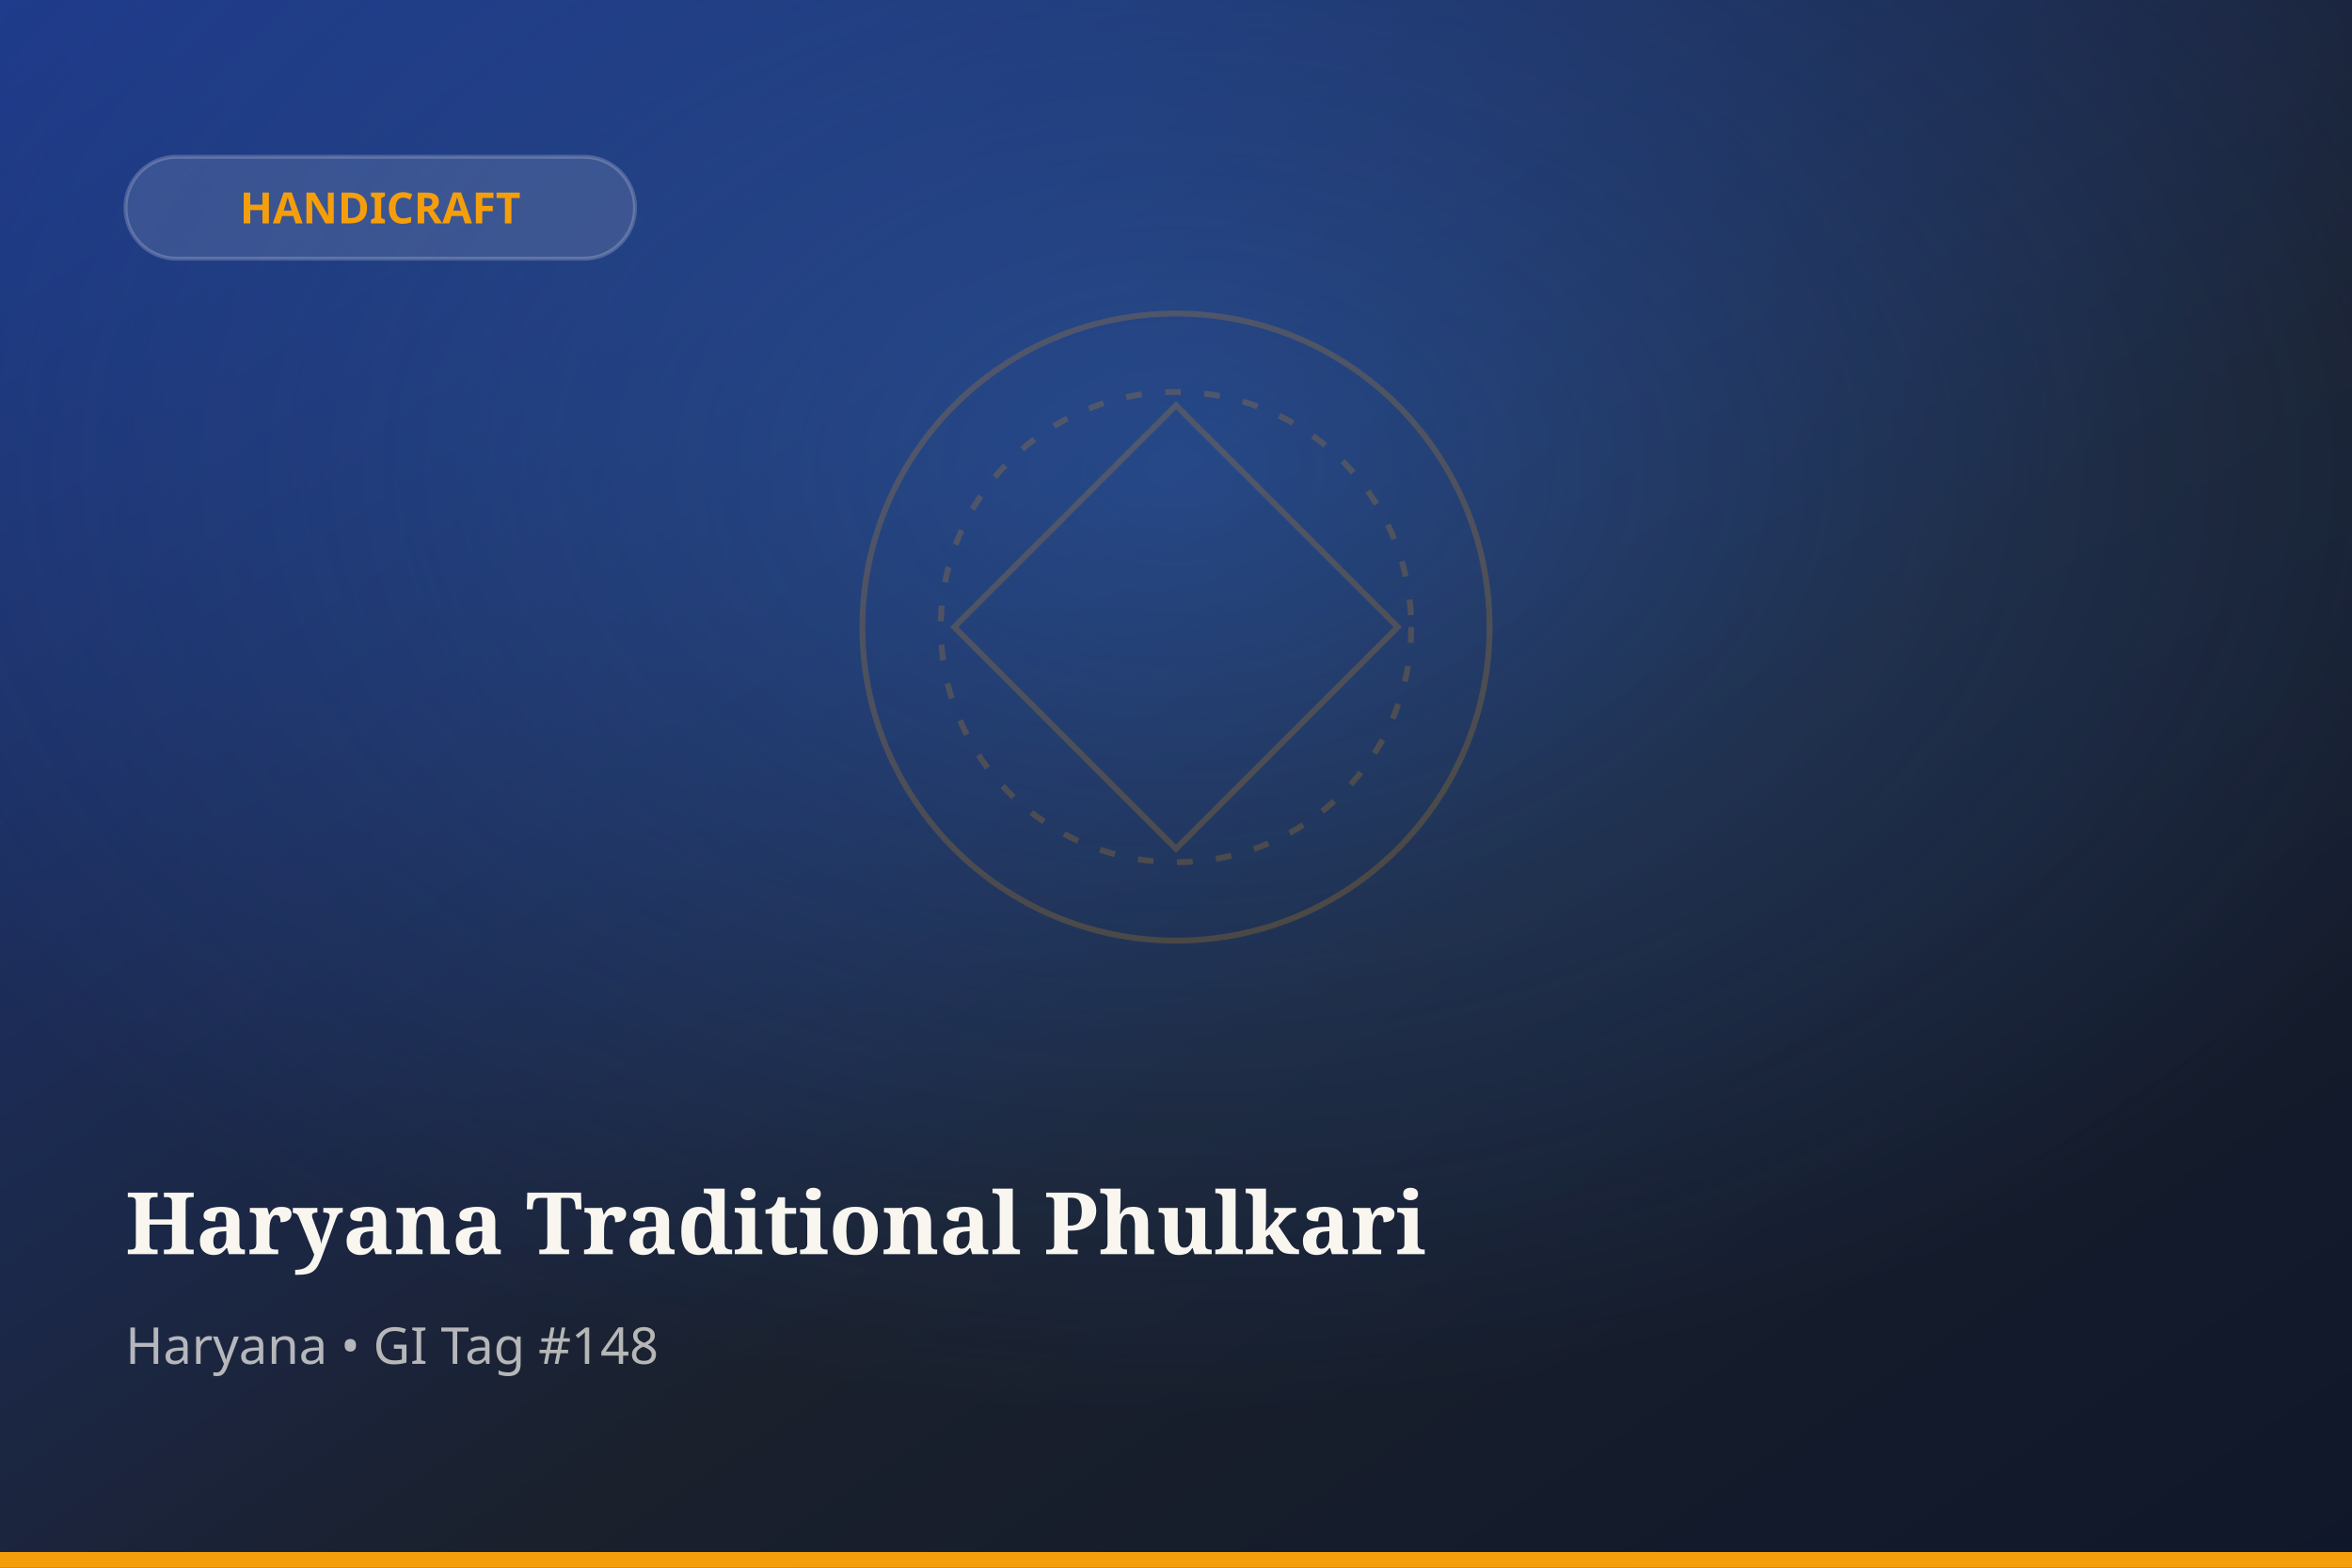
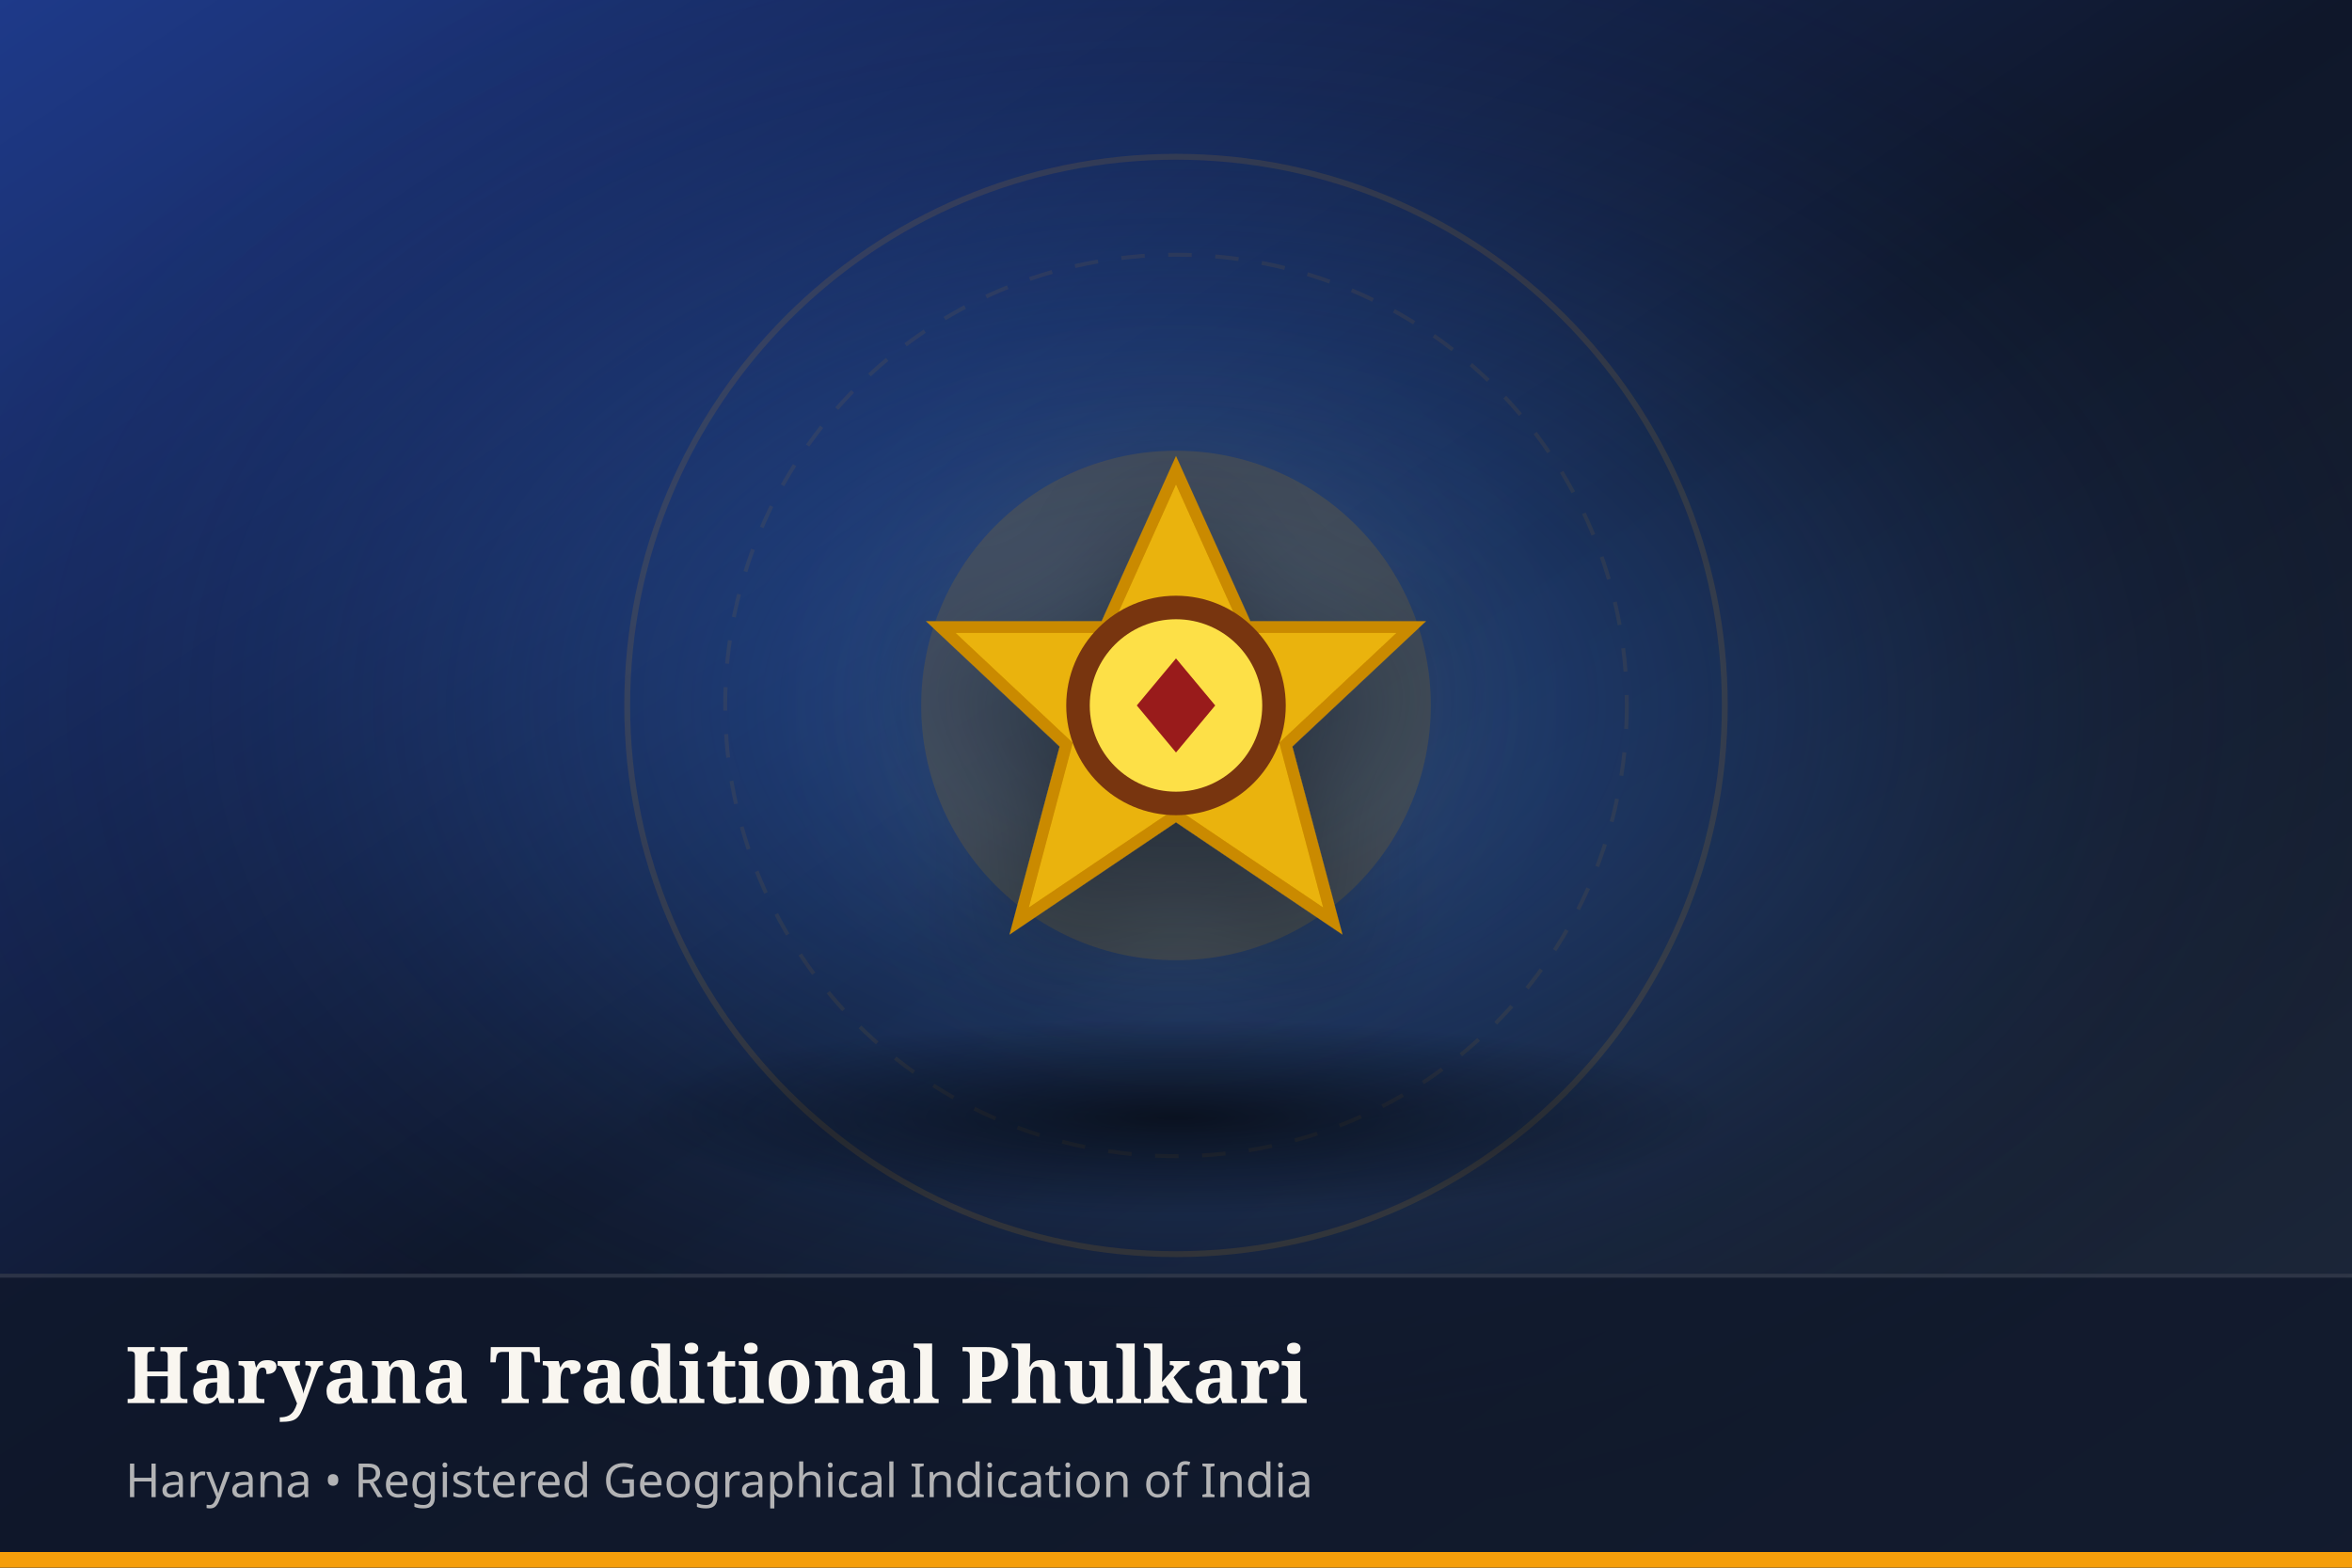
<svg xmlns="http://www.w3.org/2000/svg" width="600" height="400" viewBox="0 0 600 400">
  <defs>
    <linearGradient id="bgGrad_haryana-traditional-phulkari" x1="0%" y1="0%" x2="100%" y2="100%">
      <stop offset="0%" stop-color="#1E3A8A" />
-       <stop offset="60%" stop-color="#1A202C" />
-       <stop offset="100%" stop-color="#0F172A" />
+       <stop offset="50%" stop-color="#0F172A" />
+       <stop offset="100%" stop-color="#1E293B" />
    </linearGradient>
-     <radialGradient id="glowGrad_haryana-traditional-phulkari" cx="50%" cy="30%" r="60%">
-       <stop offset="0%" stop-color="#3B82F6" stop-opacity="0.35" />
-       <stop offset="100%" stop-color="#3B82F6" stop-opacity="0" />
+     <radialGradient id="spotlight_haryana-traditional-phulkari" cx="50%" cy="45%" r="55%">
+       <stop offset="0%" stop-color="#3B82F6" stop-opacity="0.45" />
+       <stop offset="60%" stop-color="#3B82F6" stop-opacity="0.1" />
+       <stop offset="100%" stop-color="#000000" stop-opacity="0" />
+     </radialGradient>
+     <radialGradient id="floorShadow_haryana-traditional-phulkari" cx="50%" cy="50%" r="50%">
+       <stop offset="0%" stop-color="rgba(0,0,0,0.6)" />
+       <stop offset="100%" stop-color="rgba(0,0,0,0)" />
    </radialGradient>
  </defs>
  <rect width="100%" height="100%" fill="url(#bgGrad_haryana-traditional-phulkari)" />
-   <rect width="100%" height="100%" fill="url(#glowGrad_haryana-traditional-phulkari)" />
-   <g transform="translate(300, 160)" stroke="#F59E0B" stroke-opacity="0.2" fill="none" stroke-width="1.5">
-     <circle r="80" />
-     <circle r="60" stroke-dasharray="4,6" />
-     <rect x="-40" y="-40" width="80" height="80" transform="rotate(45)" />
+   <rect width="100%" height="100%" fill="url(#spotlight_haryana-traditional-phulkari)" />
+   <circle cx="300" cy="180" r="140" fill="none" stroke="#F59E0B" stroke-opacity="0.12" stroke-width="1.5" />
+   <circle cx="300" cy="180" r="115" fill="none" stroke="#F59E0B" stroke-opacity="0.08" stroke-width="1" stroke-dasharray="6,6" />
+   <ellipse cx="300" cy="285" rx="140" ry="25" fill="url(#floorShadow_haryana-traditional-phulkari)" />
+   <g transform="translate(300, 180)">
+     <circle cx="0" cy="0" r="65" fill="#CA8A04" opacity="0.2" filter="drop-shadow(0 0 20px rgba(234,179,8,0.4))" />
+     <polygon points="0,-60 18,-20 60,-20 28,10 40,55 0,28 -40,55 -28,10 -60,-20 -18,-20" fill="#EAB308" stroke="#CA8A04" stroke-width="3" filter="drop-shadow(0 10px 15px rgba(0,0,0,0.4))" />
+     <circle cx="0" cy="0" r="28" fill="#78350F" />
+     <circle cx="0" cy="0" r="22" fill="#FDE047" />
+     <path d="M-10,0 L0,-12 L10,0 L0,12 Z" fill="#991B1B" />
  </g>
-   <g transform="translate(32, 40)">
-     <rect width="130" height="26" rx="13" fill="rgba(255,255,255,0.12)" stroke="rgba(255,255,255,0.2)" />
-     <text x="65" y="17" fill="#F59E0B" font-family="sans-serif" font-size="11" font-weight="600" text-anchor="middle">
-       HANDICRAFT
-     </text>
-   </g>
-   <text x="32" y="320" fill="#F9F6F0" font-family="serif" font-size="22" font-weight="700">
+   <rect x="0" y="325" width="600" height="75" fill="rgba(15, 23, 42, 0.75)" />
+   <rect x="0" y="325" width="600" height="1" fill="rgba(255, 255, 255, 0.12)" />
+   <text x="32" y="358" fill="#F9F6F0" font-family="'Playfair Display', Georgia, serif" font-size="20" font-weight="700">
    Haryana Traditional Phulkari
  </text>
-   <text x="32" y="348" fill="rgba(249, 246, 240, 0.7)" font-family="sans-serif" font-size="13">
-     Haryana • GI Tag #148
+   <text x="32" y="382" fill="rgba(249, 246, 240, 0.7)" font-family="'Plus Jakarta Sans', sans-serif" font-size="12" font-weight="500">
+     Haryana • Registered Geographical Indication of India
  </text>
  <rect x="0" y="396" width="600" height="4" fill="#F59E0B" />
</svg>
